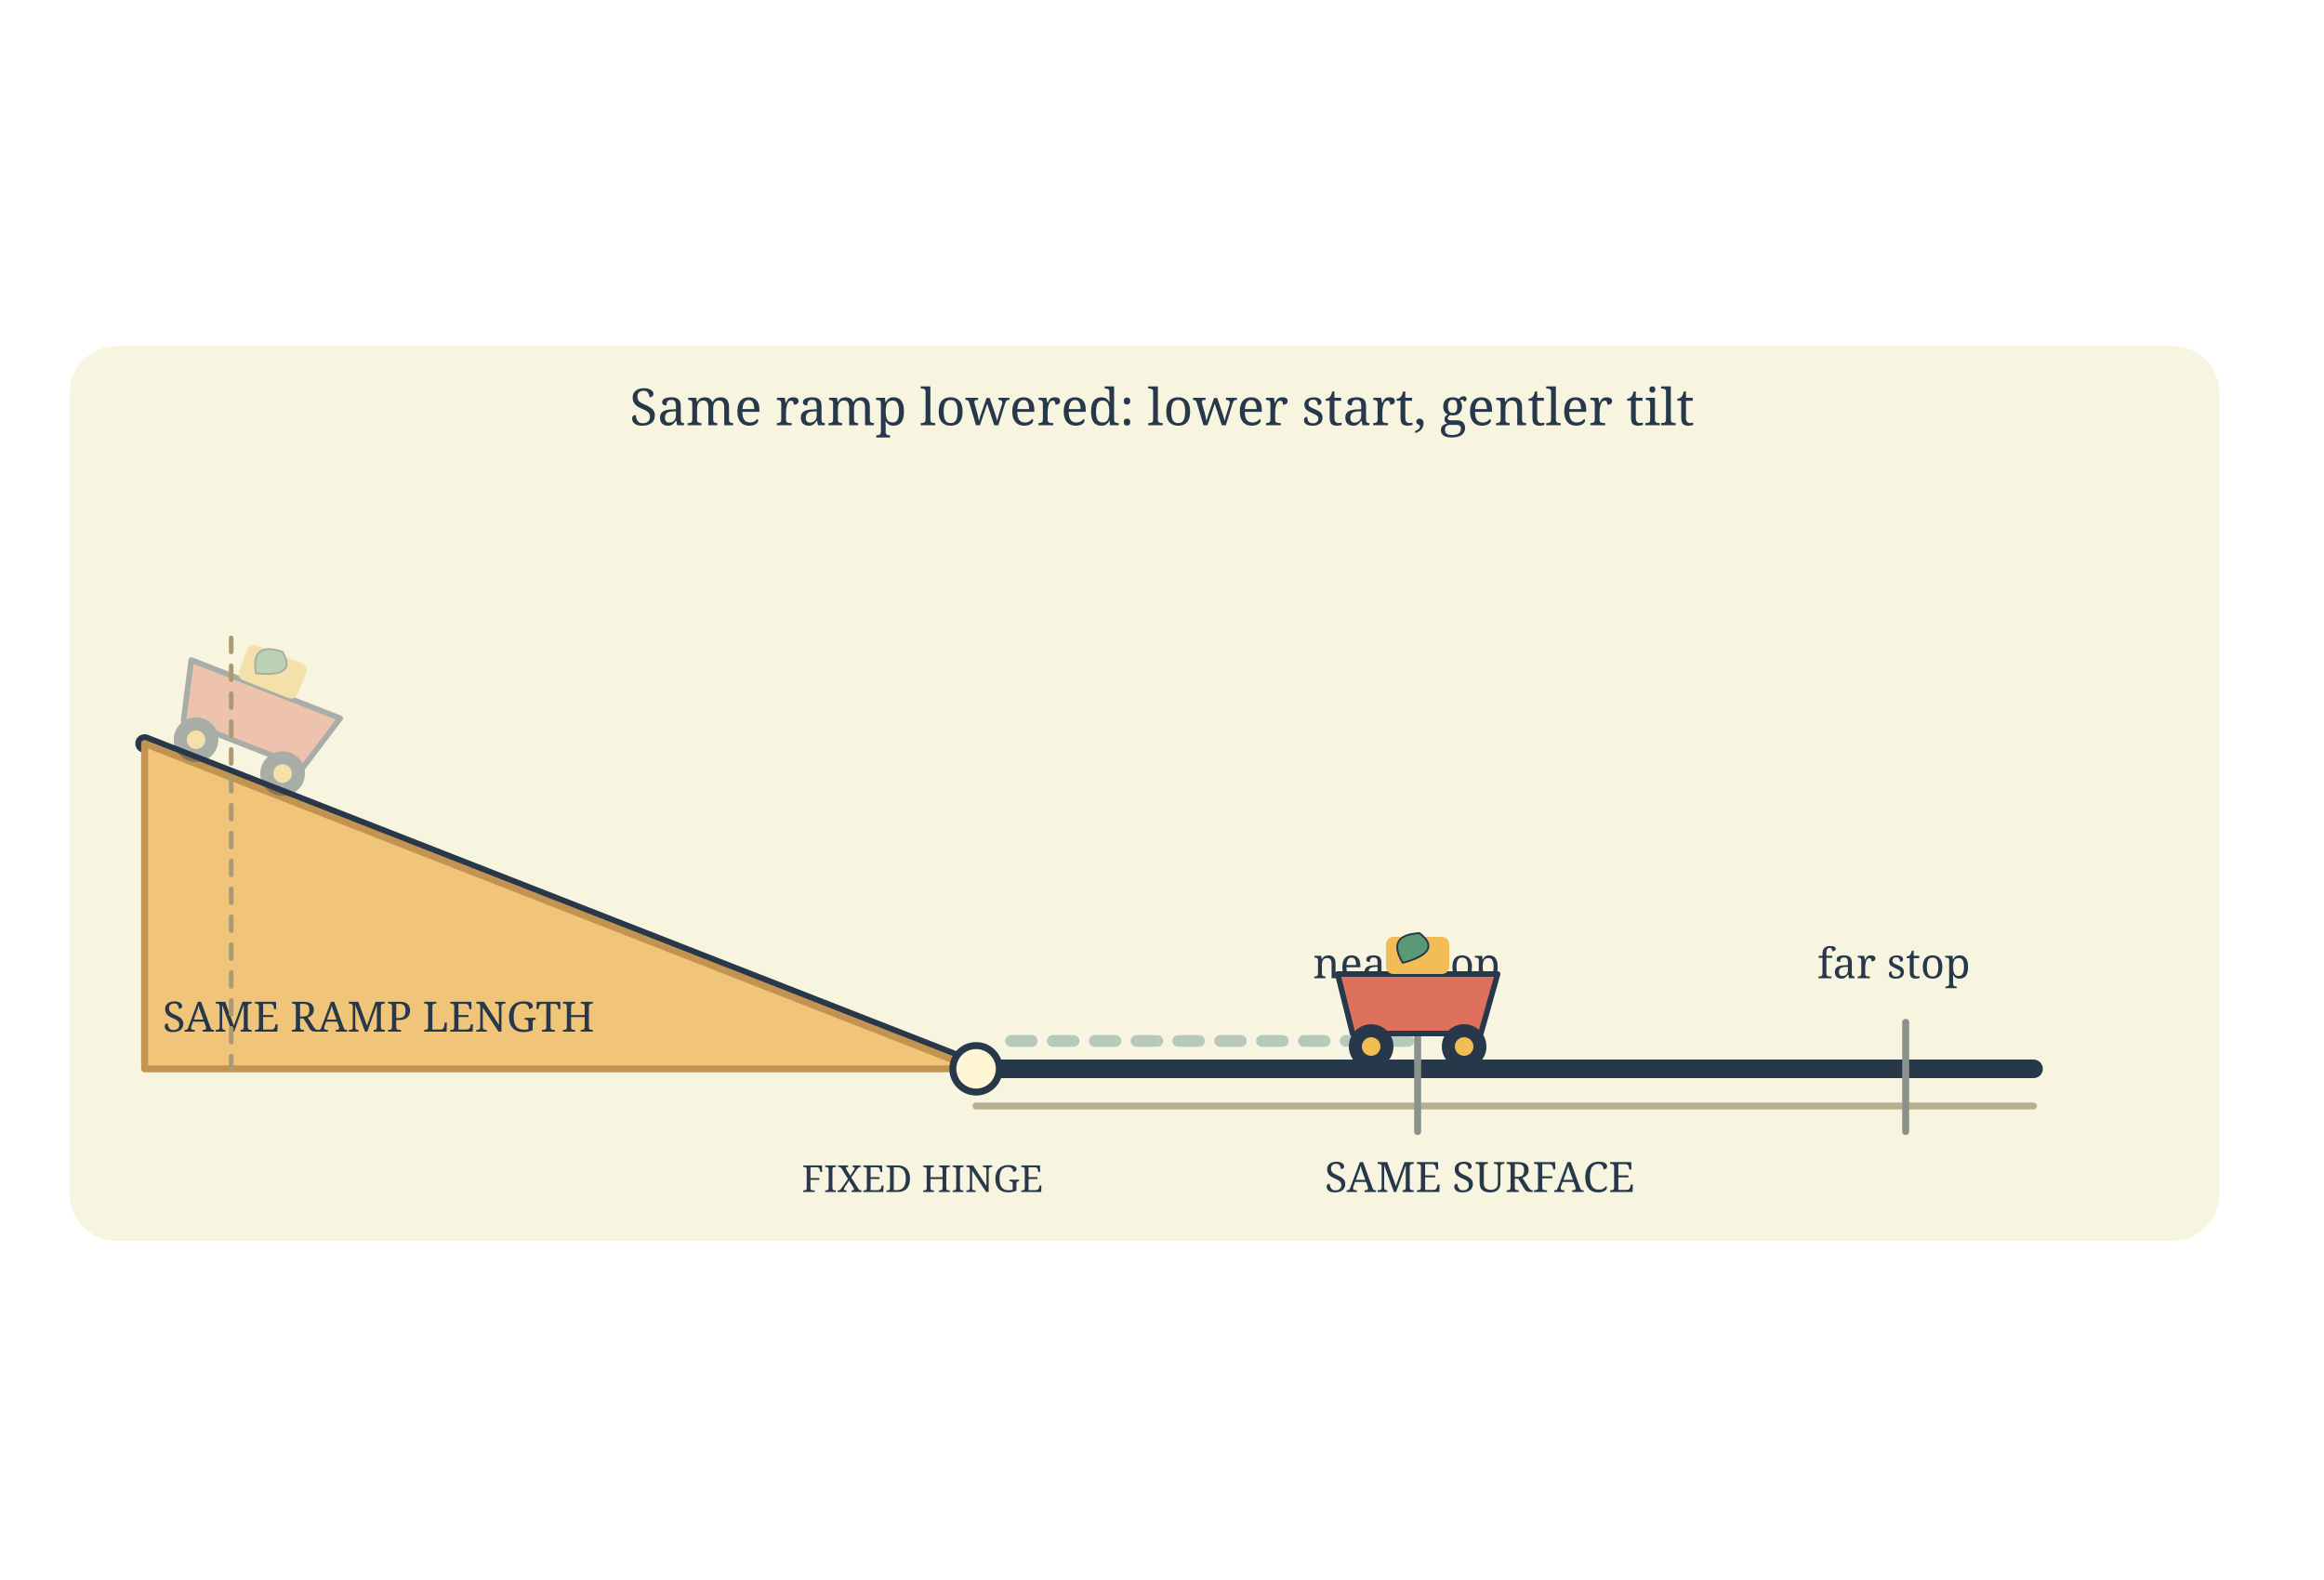
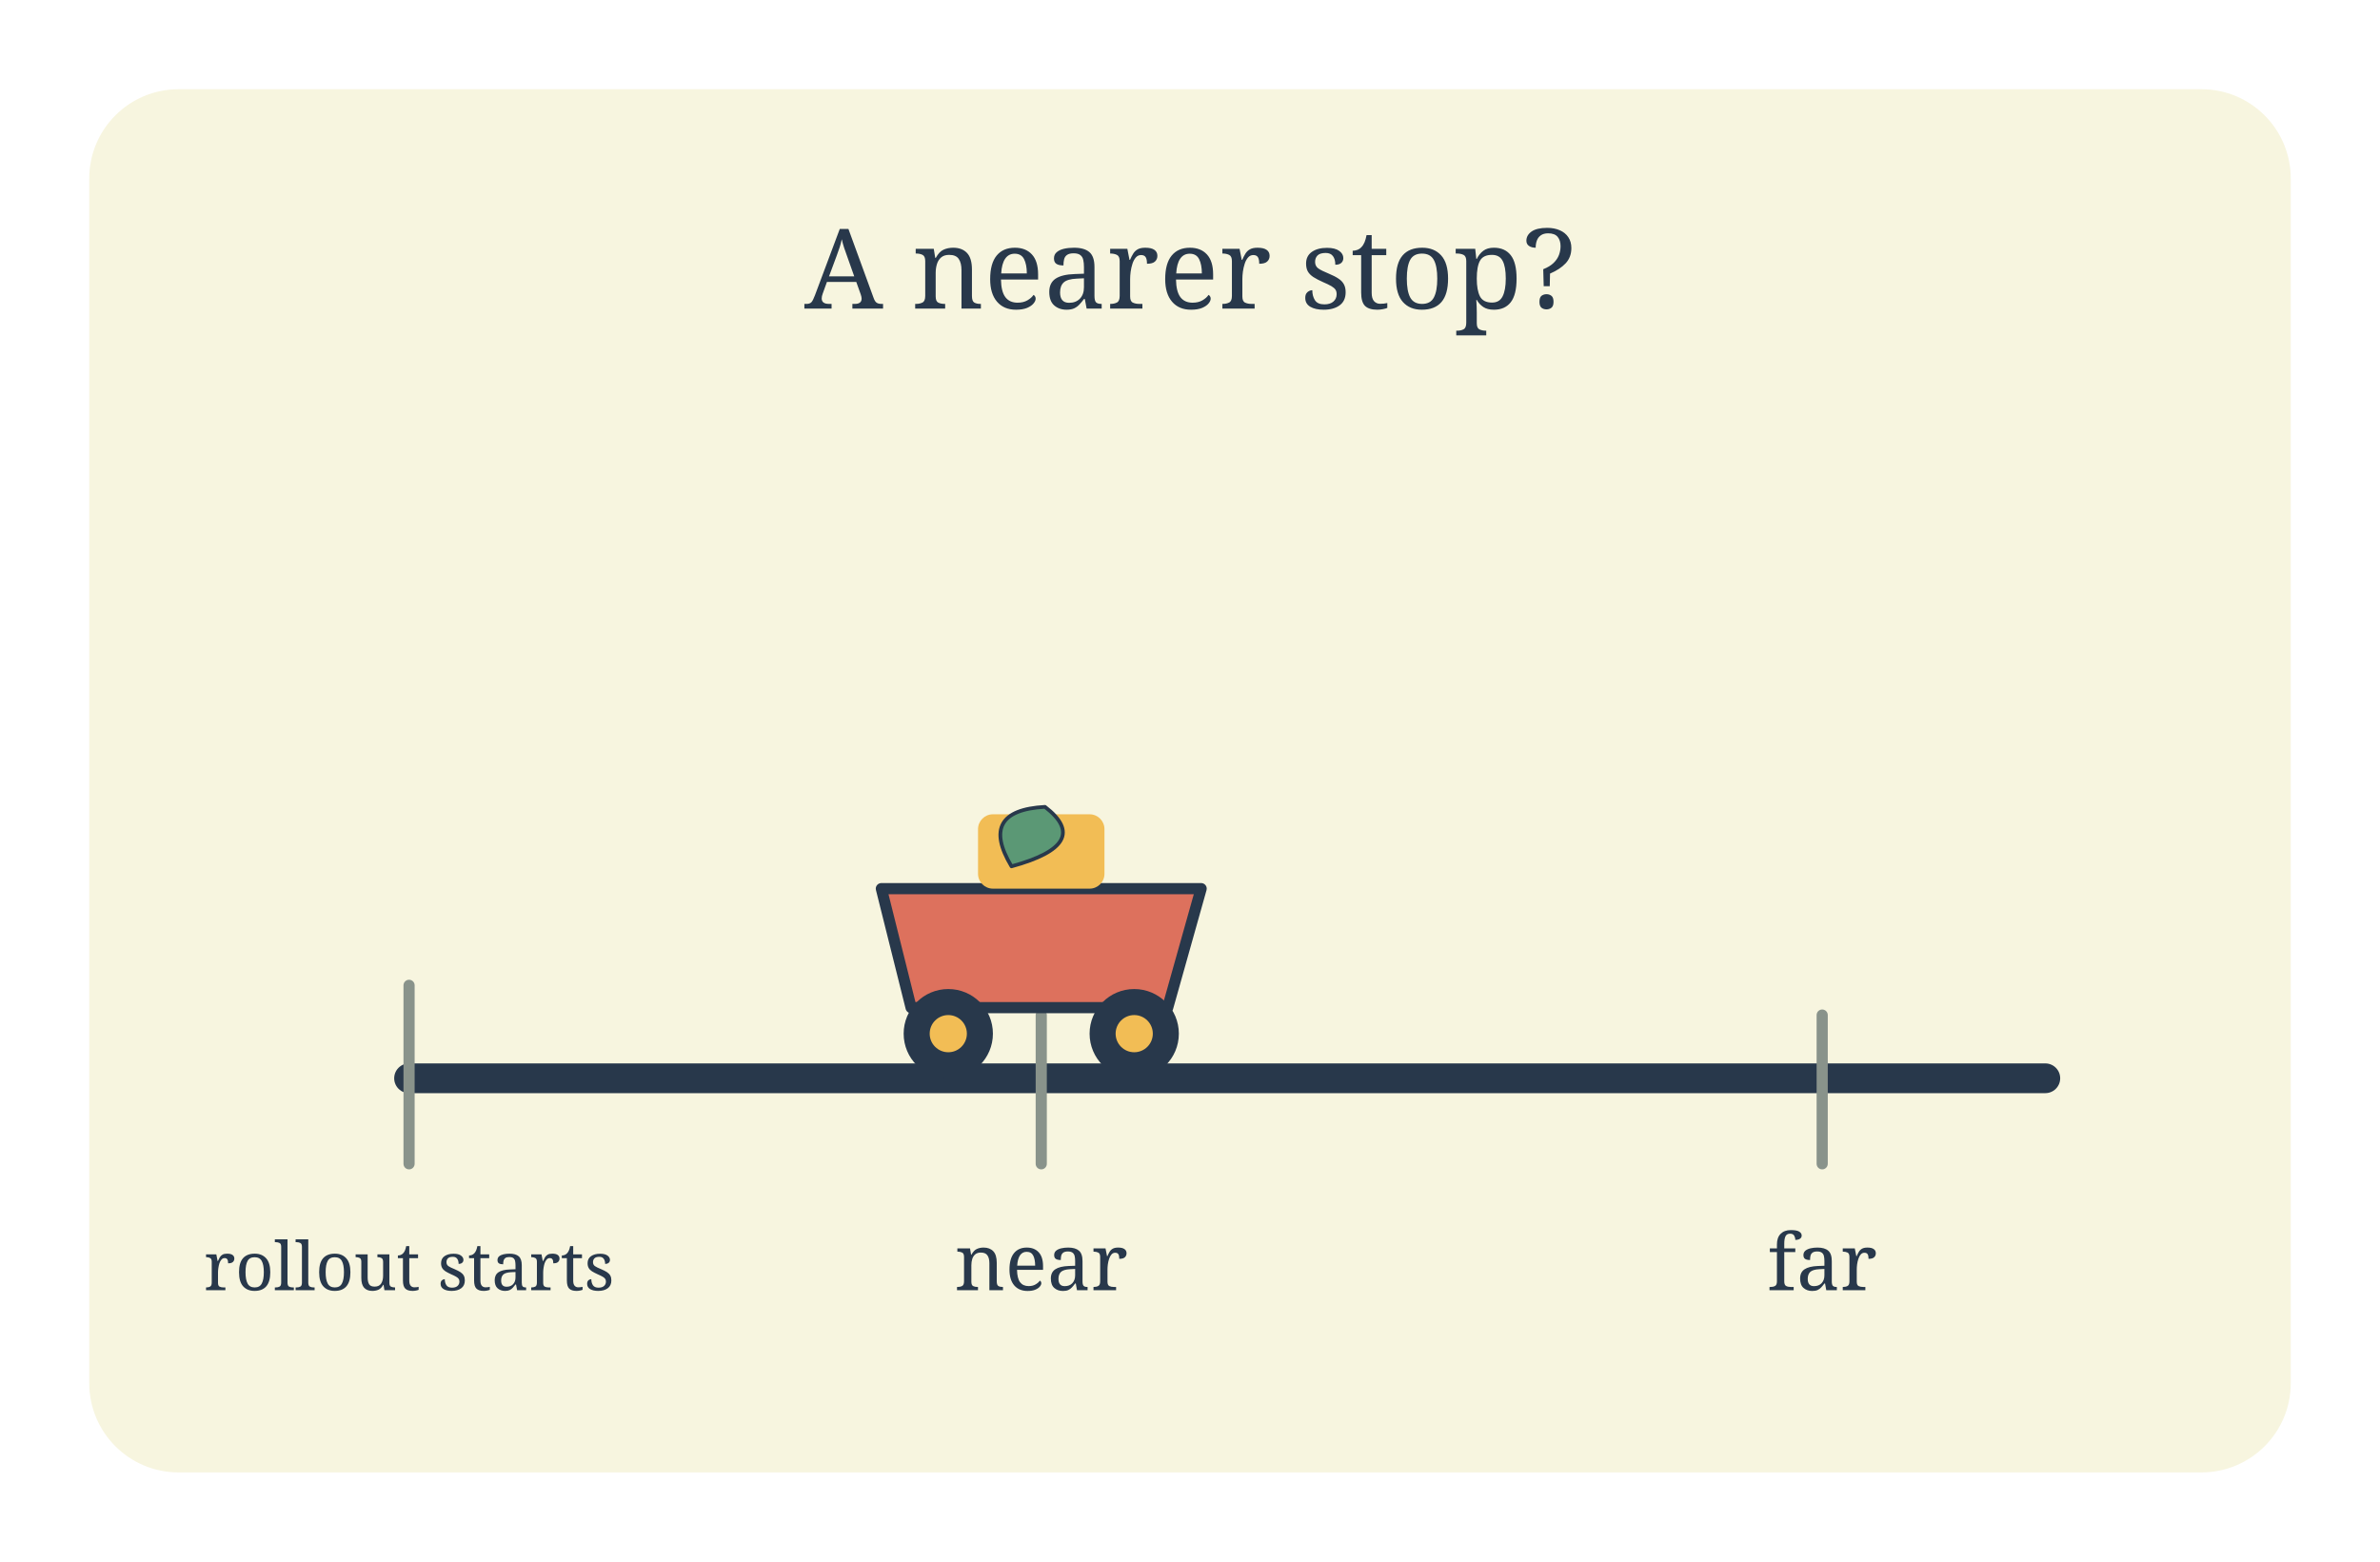
- <svg xmlns="http://www.w3.org/2000/svg" width="1000" height="680" viewBox="0 0 1000 680">
-   <rect x="30" y="149" width="925" height="385" rx="20" fill="#f7f5df" />
-   <path d="M62.229 320 420 460 875 460" fill="none" stroke="#28384b" stroke-width="8" stroke-linecap="round" stroke-linejoin="round" />
-   <path d="M62.229 320 62.229 460 420 460Z" fill="#f1c579" stroke="#c39451" stroke-width="3" stroke-linecap="round" stroke-linejoin="round" />
-   <path d="M420 476 875 476" fill="none" stroke="#b9ae8f" stroke-width="3" stroke-linecap="round" stroke-linejoin="round" />
-   <circle cx="420" cy="460" r="10" fill="#fff6d6" stroke="#28384b" stroke-width="3" />
-   <text x="345" y="513" fill="#28384b" font-family="Georgia, serif" font-size="16">FIXED HINGE</text>
-   <text x="70" y="444" fill="#28384b" font-family="Georgia, serif" font-size="18">SAME RAMP LENGTH</text>
-   <text x="570" y="513" fill="#28384b" font-family="Georgia, serif" font-size="18">SAME SURFACE</text>
-   <path d="M610 440 610 487 M820 440 820 487" fill="none" stroke="#89938b" stroke-width="3" stroke-linecap="round" stroke-linejoin="round" />
-   <text x="565" y="421" fill="#28384b" font-family="Georgia, serif" font-size="18">near stop</text>
-   <text x="782" y="421" fill="#28384b" font-family="Georgia, serif" font-size="18">far stop</text>
-   <g id="model-ramp-low">
-     <g opacity="0.38" transform="translate(99.47874 334.5762) rotate(21.371)">
-       <g transform="translate(0 -15.2) scale(0.8)">
-         <path d="M-43-32 43-32 34 0-35 0Z" fill="#dd715d" stroke="#28384b" stroke-width="3" stroke-linecap="round" stroke-linejoin="round" />
-         <circle cx="-25" cy="7" r="12" fill="#28384b" />
-         <circle cx="25" cy="7" r="12" fill="#28384b" />
-         <circle cx="-25" cy="7" r="5" fill="#f2bd55" />
-         <circle cx="25" cy="7" r="5" fill="#f2bd55" />
-         <rect x="-17" y="-52" width="34" height="20" rx="4" fill="#f2bd55" />
-         <path d="M-8-38 Q-17-53 1-54 Q14-44-8-38Z" fill="#5b9875" stroke="#28384b" stroke-width="1" stroke-linecap="round" stroke-linejoin="round" />
-       </g>
-     </g>
-     <path d="M99.479 274.576 99.479 460" fill="none" stroke="#ac9a70" stroke-width="2" stroke-linecap="round" stroke-linejoin="round" stroke-dasharray="6 6" />
-     <path d="M435 448 610 448" fill="none" stroke="#b7c8bd" stroke-width="5" stroke-linecap="round" stroke-linejoin="round" stroke-dasharray="9 9" />
-     <g transform="translate(610 444.8) scale(0.8)">
+ <svg xmlns="http://www.w3.org/2000/svg" width="640" height="420" viewBox="0 0 640 420">
+   <rect x="24" y="24" width="592" height="372" rx="24" fill="#f7f5df" />
+   <g id="prediction-result-stop">
+     <text x="320" y="83" fill="#28384b" font-family="Georgia, serif" font-size="30" text-anchor="middle">A nearer stop?</text>
+     <path d="M110 290 550 290" fill="none" stroke="#28384b" stroke-width="8" stroke-linecap="round" stroke-linejoin="round" />
+     <path d="M110 265 110 313 M280 273 280 313 M490 273 490 313" fill="none" stroke="#89938b" stroke-width="3" stroke-linecap="round" stroke-linejoin="round" />
+     <text x="110" y="347" fill="#28384b" font-family="Georgia, serif" font-size="18" text-anchor="middle">rollout starts</text>
+     <text x="280" y="347" fill="#28384b" font-family="Georgia, serif" font-size="21" text-anchor="middle">near</text>
+     <text x="490" y="347" fill="#28384b" font-family="Georgia, serif" font-size="21" text-anchor="middle">far</text>
+     <g transform="translate(280 271) scale(1)">
      <path d="M-43-32 43-32 34 0-35 0Z" fill="#dd715d" stroke="#28384b" stroke-width="3" stroke-linecap="round" stroke-linejoin="round" />
      <circle cx="-25" cy="7" r="12" fill="#28384b" />
      <circle cx="25" cy="7" r="12" fill="#28384b" />
      <circle cx="-25" cy="7" r="5" fill="#f2bd55" />
      <circle cx="25" cy="7" r="5" fill="#f2bd55" />
      <rect x="-17" y="-52" width="34" height="20" rx="4" fill="#f2bd55" />
      <path d="M-8-38 Q-17-53 1-54 Q14-44-8-38Z" fill="#5b9875" stroke="#28384b" stroke-width="1" stroke-linecap="round" stroke-linejoin="round" />
    </g>
  </g>
-   <text x="500" y="183" fill="#28384b" font-family="Georgia, serif" font-size="22" text-anchor="middle">Same ramp lowered: lower start, gentler tilt</text>
</svg>
